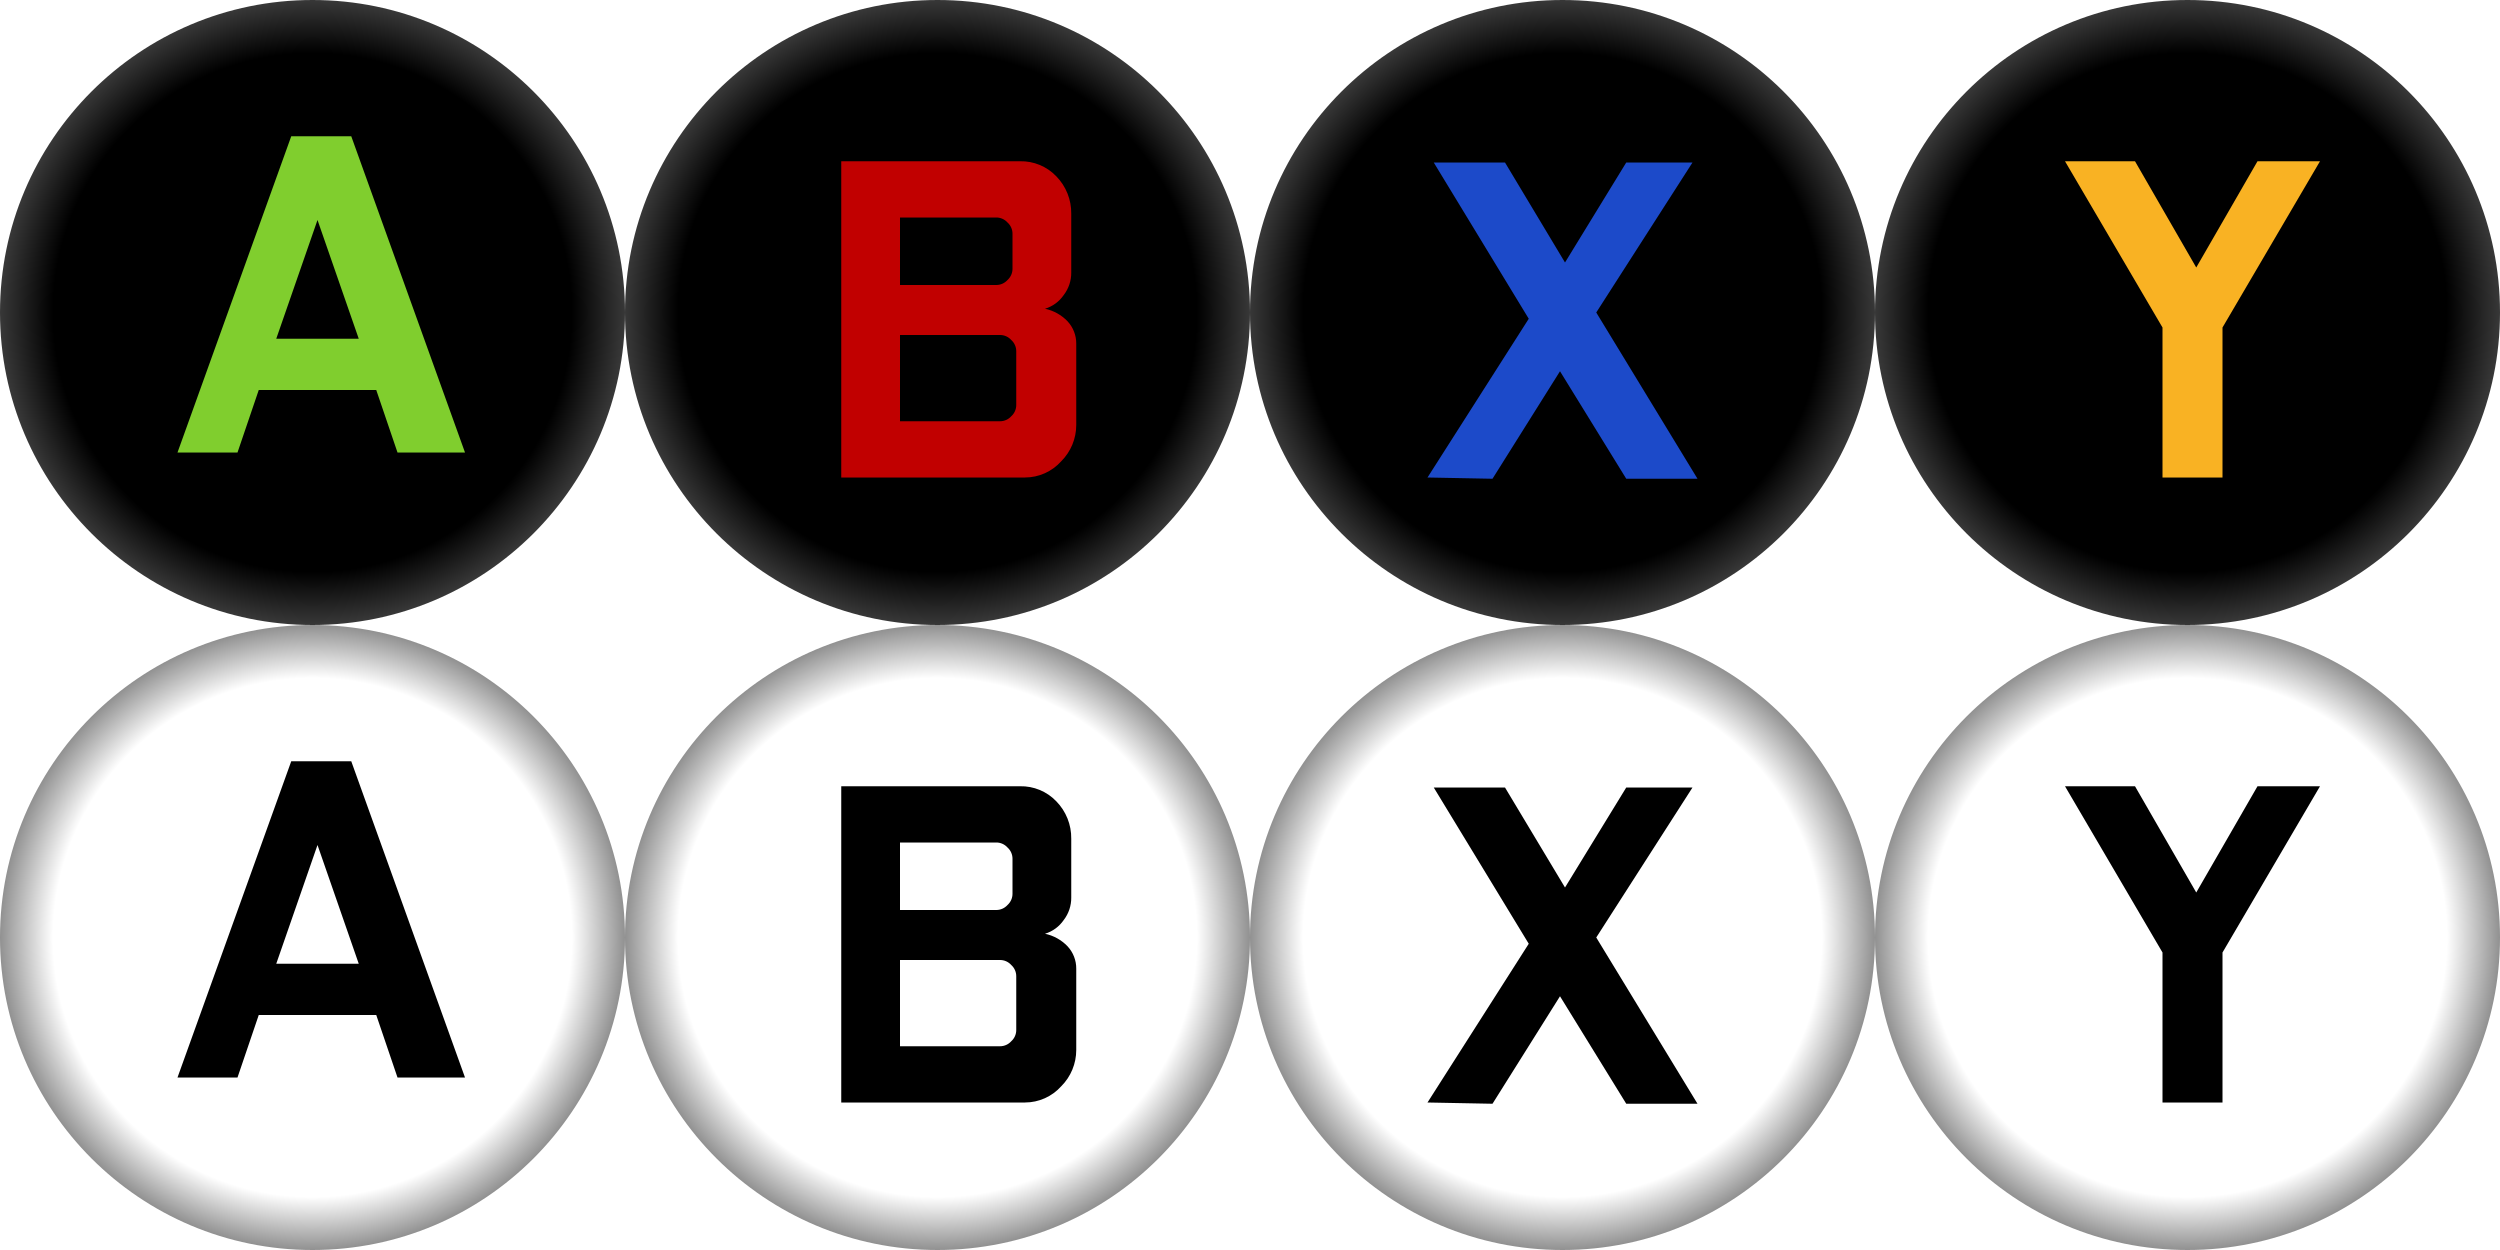
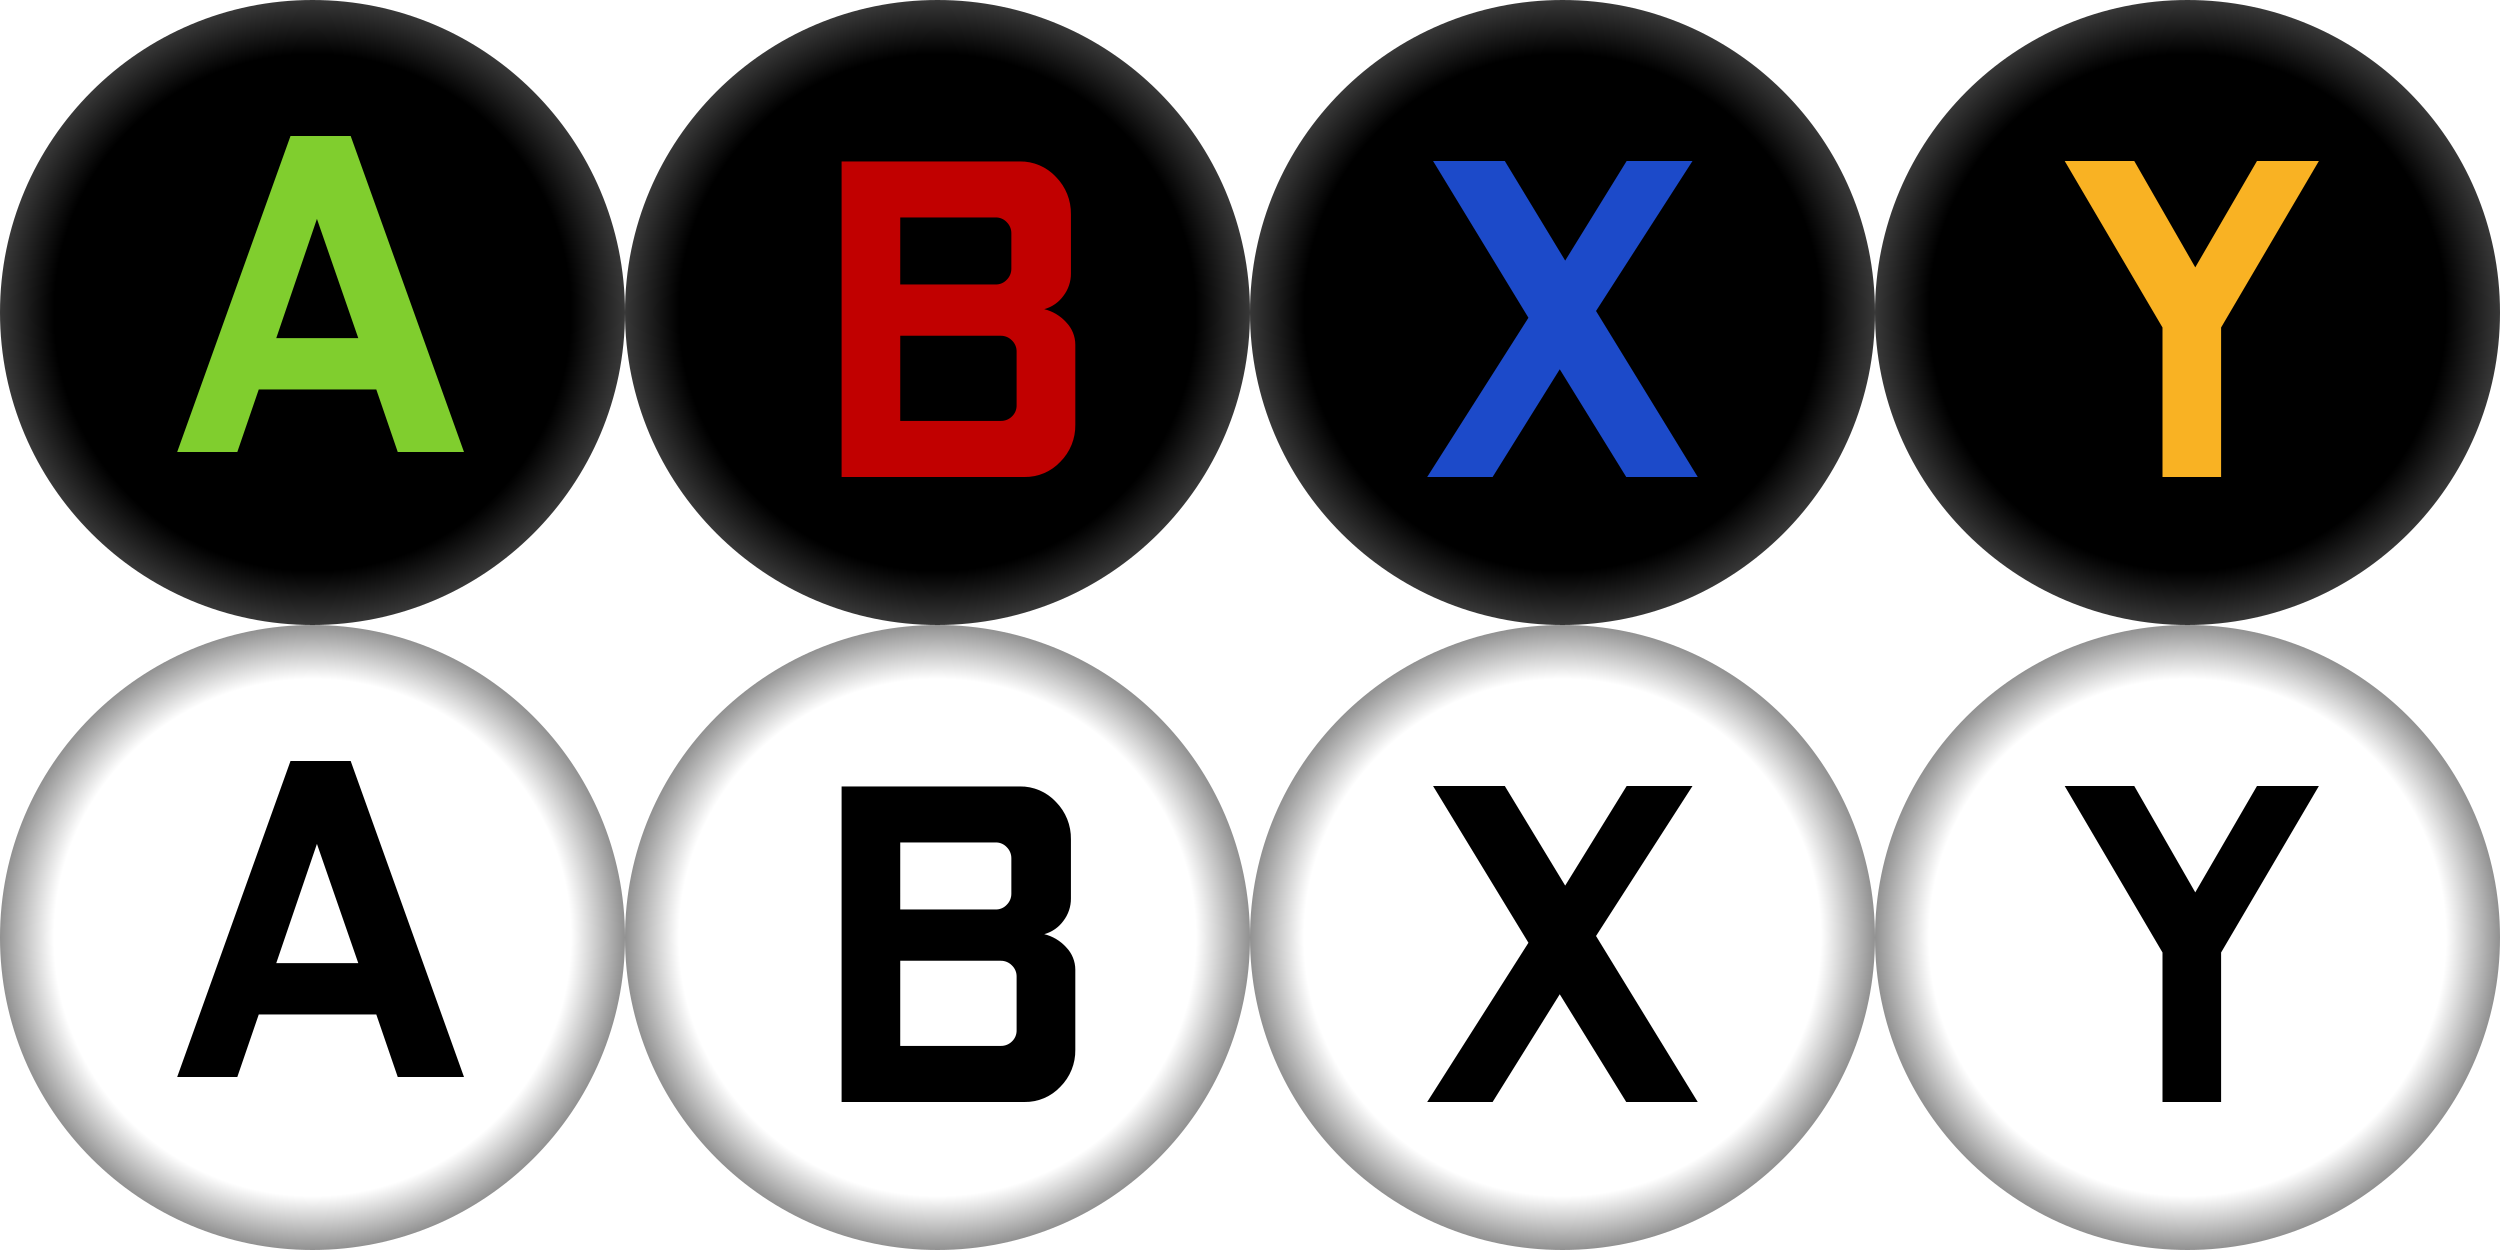
<svg xmlns="http://www.w3.org/2000/svg" xmlns:xlink="http://www.w3.org/1999/xlink" width="200" height="100" viewBox="0 0 200 100">
  <defs>
-     <style>.cls-1{fill:url(#radial-gradient);}.cls-2{fill:#f9b223;}.cls-3{fill:url(#New_Gradient_Swatch_copy);}.cls-4{fill:url(#radial-gradient-2);}.cls-5{fill:#1c4ac9;}.cls-6{fill:url(#New_Gradient_Swatch_copy-2);}.cls-7{fill:url(#radial-gradient-3);}.cls-8{fill:#c10000;}.cls-9{fill:url(#New_Gradient_Swatch_copy-3);}.cls-10{fill:url(#radial-gradient-4);}.cls-11{fill:#80ce2e;}.cls-12{fill:url(#New_Gradient_Swatch_copy-4);}</style>
-     <radialGradient id="radial-gradient" cx="175" cy="25" r="25" gradientUnits="userSpaceOnUse">
-       <stop offset="0.83" />
+     <style>
+       .a {
+         fill: url(#a);
+       }
+ 
+       .b {
+         fill: #f9b223;
+       }
+ 
+       .c {
+         fill: url(#b);
+       }
+ 
+       .d {
+         fill: url(#c);
+       }
+ 
+       .e {
+         fill: #1c4ac9;
+       }
+ 
+       .f {
+         fill: url(#d);
+       }
+ 
+       .g {
+         fill: url(#e);
+       }
+ 
+       .h {
+         fill: #c10000;
+       }
+ 
+       .i {
+         fill: url(#f);
+       }
+ 
+       .j {
+         fill: url(#g);
+       }
+ 
+       .k {
+         fill: #80ce2e;
+       }
+ 
+       .l {
+         fill: url(#h);
+       }
+     </style>
+     <radialGradient id="a" cx="175" cy="25" r="25" gradientUnits="userSpaceOnUse">
+       <stop offset="0.827" />
      <stop offset="1" stop-color="#383838" />
    </radialGradient>
-     <radialGradient id="New_Gradient_Swatch_copy" cx="175" cy="75" r="25" gradientUnits="userSpaceOnUse">
-       <stop offset="0.83" stop-color="#fff" />
+     <radialGradient id="b" data-name="New Gradient Swatch copy" cx="175" cy="75" r="25" gradientUnits="userSpaceOnUse">
+       <stop offset="0.827" stop-color="#fff" />
      <stop offset="1" stop-color="#919191" />
    </radialGradient>
-     <radialGradient id="radial-gradient-2" cx="125" r="25" xlink:href="#radial-gradient" />
-     <radialGradient id="New_Gradient_Swatch_copy-2" cx="125" r="25" xlink:href="#New_Gradient_Swatch_copy" />
-     <radialGradient id="radial-gradient-3" cx="75" r="25" xlink:href="#radial-gradient" />
-     <radialGradient id="New_Gradient_Swatch_copy-3" cx="75" r="25" xlink:href="#New_Gradient_Swatch_copy" />
-     <radialGradient id="radial-gradient-4" cx="25" r="25" xlink:href="#radial-gradient" />
-     <radialGradient id="New_Gradient_Swatch_copy-4" cx="25" r="25" xlink:href="#New_Gradient_Swatch_copy" />
+     <radialGradient id="c" cx="125" r="25" xlink:href="#a" />
+     <radialGradient id="d" cx="125" r="25" xlink:href="#b" />
+     <radialGradient id="e" cx="75" r="25" xlink:href="#a" />
+     <radialGradient id="f" cx="75" r="25" xlink:href="#b" />
+     <radialGradient id="g" cx="25" r="25" xlink:href="#a" />
+     <radialGradient id="h" cx="25" r="25" xlink:href="#b" />
  </defs>
-   <g id="assets">
-     <g id="buttons">
-       <g id="y">
-         <g id="button_y" data-name="button y">
-           <circle id="Y-2" data-name="Y" class="cls-1" cx="175" cy="25" r="25" />
-           <path class="cls-2" d="M165.2,12.9h5.6l4.9,8.5,4.9-8.5h5l-7.8,13.3v12H173v-12Z" />
-         </g>
-         <g id="button_y_pressed" data-name="button y pressed">
-           <circle id="Y-3" data-name="Y" class="cls-3" cx="175" cy="75" r="25" />
-           <path d="M165.2,62.9h5.6l4.9,8.5,4.9-8.5h5l-7.8,13.3v12H173v-12Z" />
-         </g>
+   <g>
+     <g>
+       <g>
+         <circle class="a" cx="175" cy="25" r="25" />
+         <path class="b" d="M165.175,12.879h5.565l4.881,8.511,4.938-8.511h4.953L177.688,26.2V38.159H173V26.2Z" />
      </g>
-       <g id="x">
-         <g id="button_x" data-name="button x">
-           <circle id="X-2" data-name="X" class="cls-4" cx="125" cy="25" r="25" />
-           <path class="cls-5" d="M114.2,38.2l8.1-12.7-7.6-12.5h5.7l4.8,8,4.9-8h5.3l-7.7,12,8.1,13.3h-5.7l-5.3-8.6-5.4,8.6Z" />
-         </g>
-         <g id="button_x_pressed" data-name="button x pressed">
-           <circle id="X-3" data-name="X" class="cls-6" cx="125" cy="75" r="25" />
-           <path d="M114.2,88.2l8.1-12.7-7.6-12.5h5.7l4.8,8,4.9-8h5.3l-7.7,12,8.1,13.3h-5.7l-5.3-8.6-5.4,8.6Z" />
-         </g>
+       <g>
+         <circle class="c" cx="175" cy="75" r="25" />
+         <path d="M165.175,62.879h5.565l4.881,8.511,4.938-8.511h4.953L177.688,76.2V88.159H173V76.2Z" />
      </g>
-       <g id="b">
-         <g id="button_b" data-name="button b">
-           <circle id="B-2" data-name="B" class="cls-7" cx="75" cy="25" r="25" />
-           <path class="cls-8" d="M67.3,38.2V12.9H81.6a3.9,3.9,0,0,1,2.9,1.2,4.2,4.2,0,0,1,1.2,3v4.7a2.9,2.9,0,0,1-.6,1.8,2.8,2.8,0,0,1-1.5,1.1,3.5,3.5,0,0,1,1.8,1,2.6,2.6,0,0,1,.7,1.8V34a4.1,4.1,0,0,1-1.2,2.9A3.9,3.9,0,0,1,82,38.2ZM72,22.8h7.7a1.2,1.2,0,0,0,.9-.4,1.2,1.2,0,0,0,.4-.9V18.7a1.2,1.2,0,0,0-.4-.9,1.2,1.2,0,0,0-.9-.4H72Zm0,10.9h8a1.2,1.2,0,0,0,.9-.4,1.2,1.2,0,0,0,.4-.9V28.1a1.2,1.2,0,0,0-.4-.9,1.2,1.2,0,0,0-.9-.4H72Z" />
-         </g>
-         <g id="button_b_pressed" data-name="button b pressed">
-           <circle id="B-3" data-name="B" class="cls-9" cx="75" cy="75" r="25" />
-           <path d="M67.3,88.2V62.9H81.6a3.9,3.9,0,0,1,2.9,1.2,4.2,4.2,0,0,1,1.2,3v4.7a2.9,2.9,0,0,1-.6,1.8,2.8,2.8,0,0,1-1.5,1.1,3.5,3.5,0,0,1,1.8,1,2.6,2.6,0,0,1,.7,1.8V84a4.1,4.1,0,0,1-1.2,2.9A3.9,3.9,0,0,1,82,88.2ZM72,72.8h7.7a1.2,1.2,0,0,0,.9-.4,1.2,1.2,0,0,0,.4-.9V68.7a1.2,1.2,0,0,0-.4-.9,1.2,1.2,0,0,0-.9-.4H72Zm0,10.9h8a1.2,1.2,0,0,0,.9-.4,1.2,1.2,0,0,0,.4-.9V78.1a1.2,1.2,0,0,0-.4-.9,1.2,1.2,0,0,0-.9-.4H72Z" />
-         </g>
+     </g>
+     <g>
+       <g>
+         <circle class="d" cx="125" cy="25" r="25" />
+         <path class="e" d="M114.175,38.159l8.1-12.739-7.631-12.541h5.74l4.831,7.969,4.918-7.969H135.4l-7.718,12,8.138,13.282H130.1l-5.32-8.62-5.373,8.62Z" />
      </g>
-       <g id="a">
-         <g id="button_a" data-name="button a">
-           <circle id="A-2" data-name="A" class="cls-10" cx="25" cy="25" r="25" />
-           <path class="cls-11" d="M14.2,36.2l9.1-25.3h4.8l9.1,25.3H31.8l-1.7-5H20.7l-1.7,5Zm7.9-9.1h6.6l-3.3-9.5Z" />
-         </g>
-         <g id="button_a_pressed" data-name="button a pressed">
-           <circle id="A-3" data-name="A" class="cls-12" cx="25" cy="75" r="25" />
-           <path d="M14.2,86.2l9.1-25.3h4.8l9.1,25.3H31.8l-1.7-5H20.7l-1.7,5Zm7.9-9.1h6.6l-3.3-9.5Z" />
-         </g>
+       <g>
+         <circle class="f" cx="125" cy="75" r="25" />
+         <path d="M114.175,88.159l8.1-12.739-7.631-12.541h5.74l4.831,7.969,4.918-7.969H135.4l-7.718,12,8.138,13.282H130.1l-5.32-8.62-5.373,8.62Z" />
+       </g>
+     </g>
+     <g>
+       <g>
+         <circle class="g" cx="75" cy="25" r="25" />
+         <path class="h" d="M67.328,38.159V12.915H81.586a3.871,3.871,0,0,1,2.888,1.237,4.151,4.151,0,0,1,1.2,2.991v4.734a2.907,2.907,0,0,1-.607,1.8,2.809,2.809,0,0,1-1.527,1.057,3.471,3.471,0,0,1,1.755,1.049,2.576,2.576,0,0,1,.73,1.789v6.414a4.085,4.085,0,0,1-1.187,2.945,3.85,3.85,0,0,1-2.879,1.229Zm4.69-15.4h7.652a1.172,1.172,0,0,0,.872-.38,1.235,1.235,0,0,0,.366-.886V18.661a1.238,1.238,0,0,0-.366-.886,1.174,1.174,0,0,0-.872-.379H72.019Zm0,10.914h8.048a1.23,1.23,0,0,0,.895-.361,1.193,1.193,0,0,0,.368-.886v-4.3a1.207,1.207,0,0,0-.377-.894,1.221,1.221,0,0,0-.886-.371H72.019Z" />
+       </g>
+       <g>
+         <circle class="i" cx="75" cy="75" r="25" />
+         <path d="M67.328,88.159V62.915H81.586a3.871,3.871,0,0,1,2.888,1.237,4.151,4.151,0,0,1,1.2,2.991v4.734a2.907,2.907,0,0,1-.607,1.8,2.809,2.809,0,0,1-1.527,1.057,3.471,3.471,0,0,1,1.755,1.049,2.576,2.576,0,0,1,.73,1.789v6.414a4.085,4.085,0,0,1-1.187,2.945,3.85,3.85,0,0,1-2.879,1.229Zm4.69-15.4h7.652a1.172,1.172,0,0,0,.872-.38,1.235,1.235,0,0,0,.366-.886V68.661a1.238,1.238,0,0,0-.366-.886,1.174,1.174,0,0,0-.872-.379H72.019Zm0,10.914h8.048a1.23,1.23,0,0,0,.895-.361,1.193,1.193,0,0,0,.368-.886v-4.3a1.207,1.207,0,0,0-.377-.894,1.221,1.221,0,0,0-.886-.371H72.019Z" />
+       </g>
+     </g>
+     <g>
+       <g>
+         <circle class="j" cx="25" cy="25" r="25" />
+         <path class="k" d="M14.175,36.159l9.066-25.28h4.813l9.065,25.28h-5.3l-1.715-5H20.7l-1.715,5ZM22.1,27.052h6.563l-3.308-9.541Z" />
+       </g>
+       <g>
+         <circle class="l" cx="25" cy="75" r="25" />
+         <path d="M14.175,86.159l9.066-25.28h4.813l9.065,25.28h-5.3l-1.715-5H20.7l-1.715,5ZM22.1,77.052h6.563l-3.308-9.541Z" />
      </g>
    </g>
  </g>
</svg>
